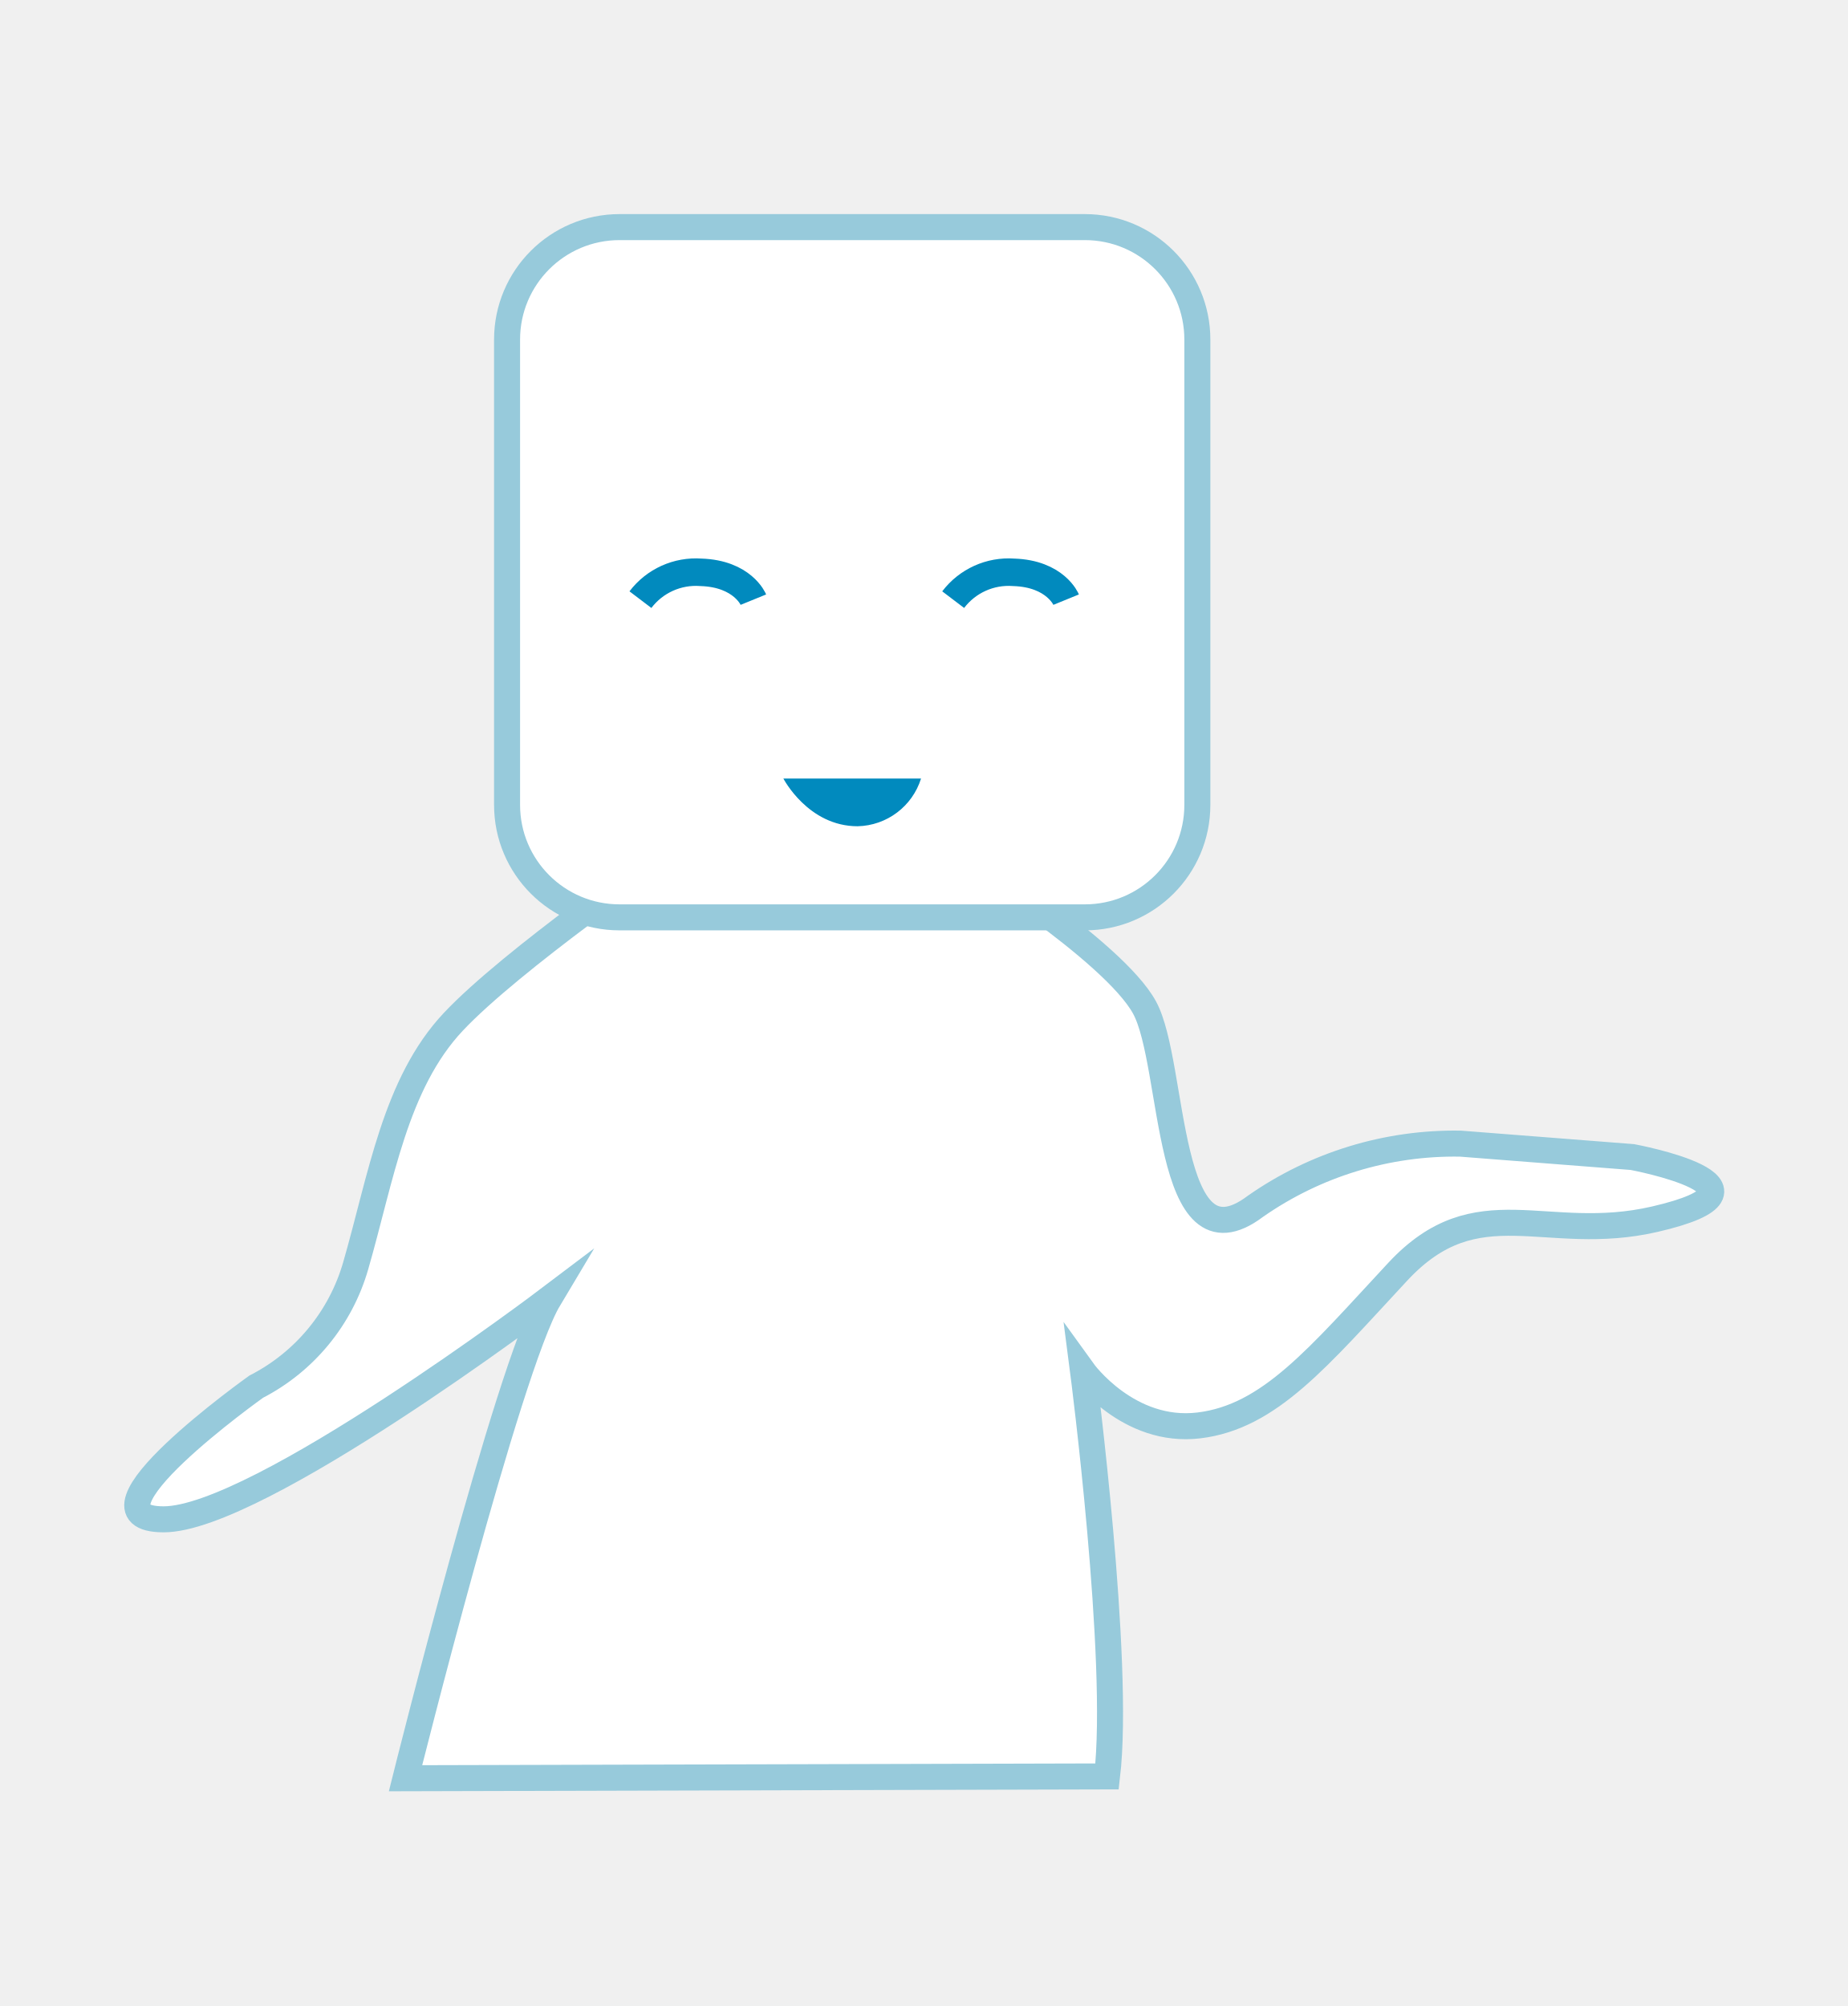
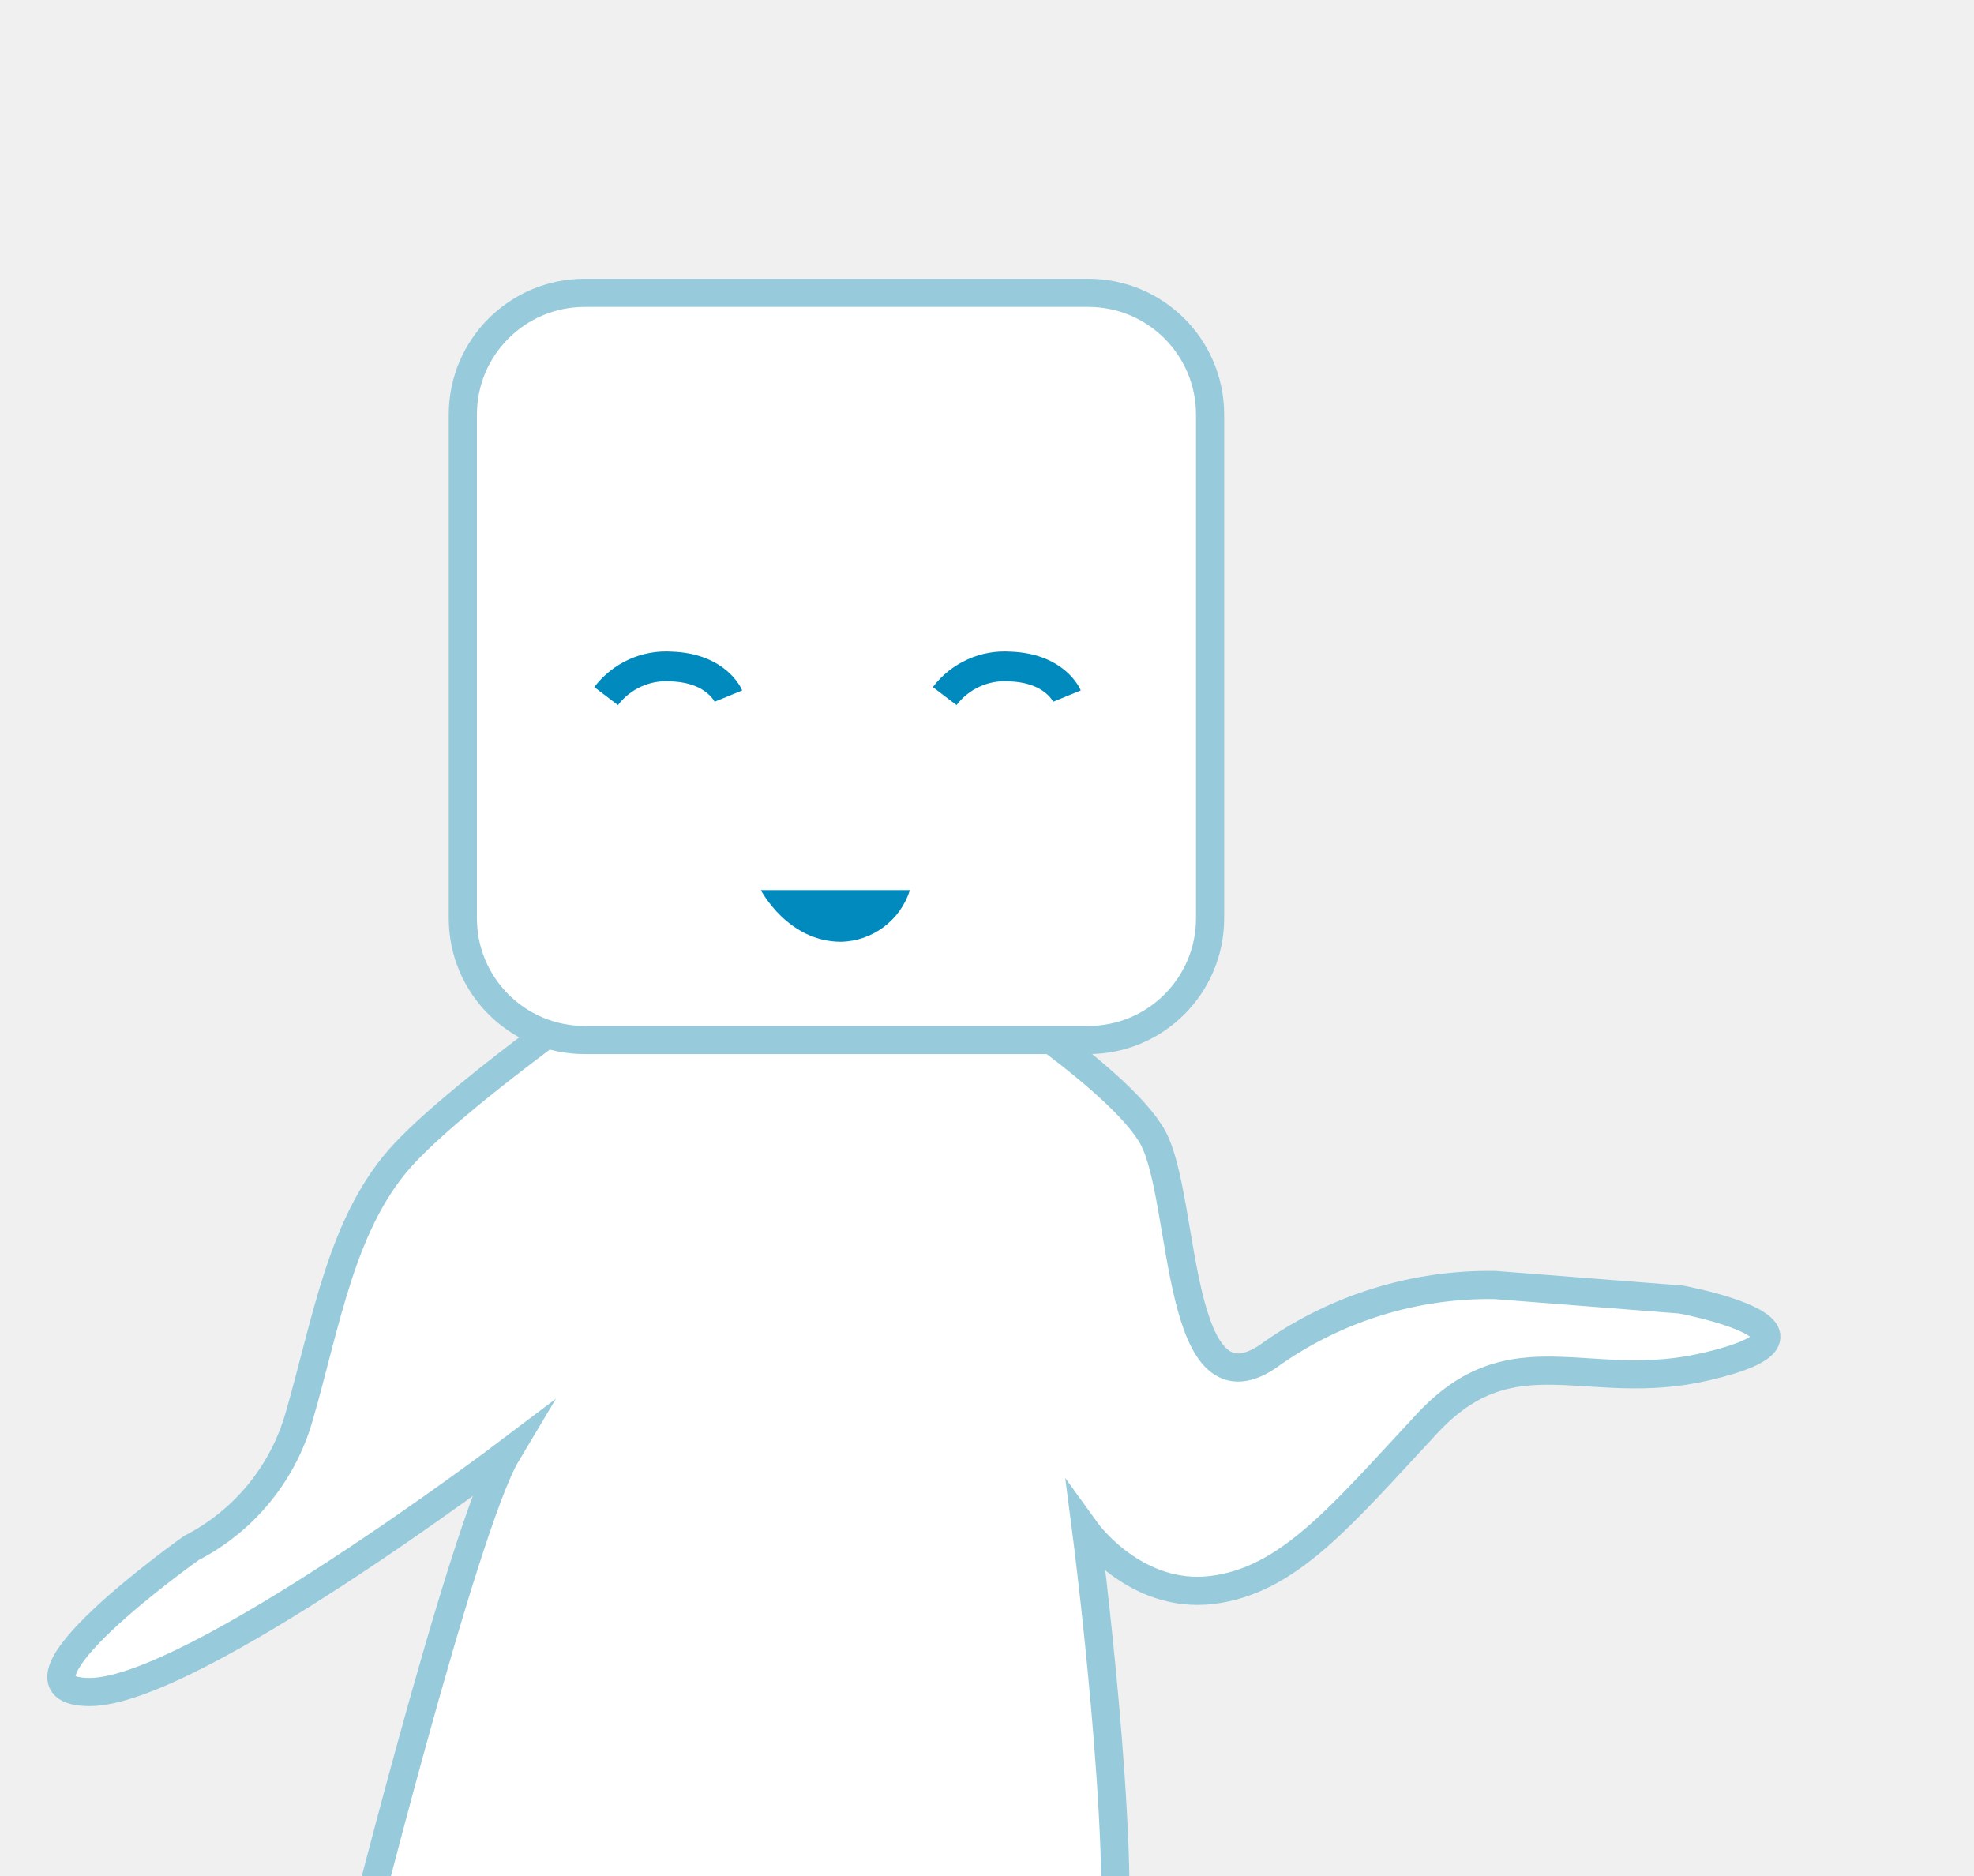
- <svg xmlns="http://www.w3.org/2000/svg" id="Layer_1" data-name="Layer 1" viewBox="0 0 111.52 121.1">
+ <svg xmlns="http://www.w3.org/2000/svg" id="Layer_1" data-name="Layer 1" viewBox="0 0 110.08 104.62">
  <defs>
    <style>.cls-1{fill:#fff;stroke:#97cadb;stroke-width:1.57px;}.cls-1,.cls-3{stroke-miterlimit:10;}.cls-2{fill:#018abe;}.cls-3{fill:none;stroke:#018abe;stroke-width:1.66px;}</style>
  </defs>
-   <path class="cls-1" d="M15.47,83.71a11.9,11.9,0,0,0,6-7.29c1.54-5.33,2.38-11,5.9-14.74s12.8-10.14,12.8-10.14H57.87s9.34,5.84,11.22,9.28,1.2,16.15,6.7,12a21,21,0,0,1,12.37-3.78l10.38.81s9.74,1.81,1.36,3.75c-6.61,1.53-10.71-2-15.52,3.17s-7.73,8.76-12,9.28-7-3.27-7-3.27,2.27,17.49,1.45,24.46l-42.35.11s6.2-24.83,8.65-28.93c0,0-17.58,13.3-23.25,13.3S15.47,83.71,15.47,83.71Z" />
-   <rect class="cls-1" x="30.61" y="13.71" width="41.67" height="41.67" rx="6.79" />
-   <path class="cls-2" d="M47.29,47s1.49,2.88,4.48,2.88A4.11,4.11,0,0,0,55.6,47Z" />
-   <path class="cls-3" d="M38.66,36.2a4.2,4.2,0,0,1,3.65-1.65c2.53.08,3.17,1.65,3.17,1.65" />
-   <path class="cls-3" d="M57.54,36.2a4.2,4.2,0,0,1,3.65-1.65c2.53.08,3.17,1.65,3.17,1.65" />
+   <path class="cls-1" d="M10.67,86.33a11.9,11.9,0,0,0,6-7.29c1.55-5.33,2.38-11,5.9-14.74s12.8-10.14,12.8-10.14H53.07S62.41,60,64.29,63.44s1.2,16.15,6.7,12a21.12,21.12,0,0,1,12.37-3.78l10.38.81s9.74,1.81,1.36,3.75c-6.6,1.53-10.71-2-15.52,3.17s-7.73,8.76-12,9.28-7-3.27-7-3.27,2.27,17.49,1.45,24.46L19.61,110s6.2-24.84,8.65-28.94c0,0-17.58,13.3-23.25,13.3S10.67,86.33,10.67,86.33Z" />
+   <rect class="cls-1" x="25.81" y="16.33" width="41.67" height="41.67" rx="6.79" />
+   <path class="cls-2" d="M42.43,49.64s1.49,2.88,4.47,2.88a4.12,4.12,0,0,0,3.84-2.88Z" />
+   <path class="cls-3" d="M33.8,38.82a4.2,4.2,0,0,1,3.64-1.65c2.54.09,3.18,1.65,3.18,1.65" />
+   <path class="cls-3" d="M52.68,38.82a4.2,4.2,0,0,1,3.64-1.65c2.54.09,3.18,1.65,3.18,1.65" />
</svg>
